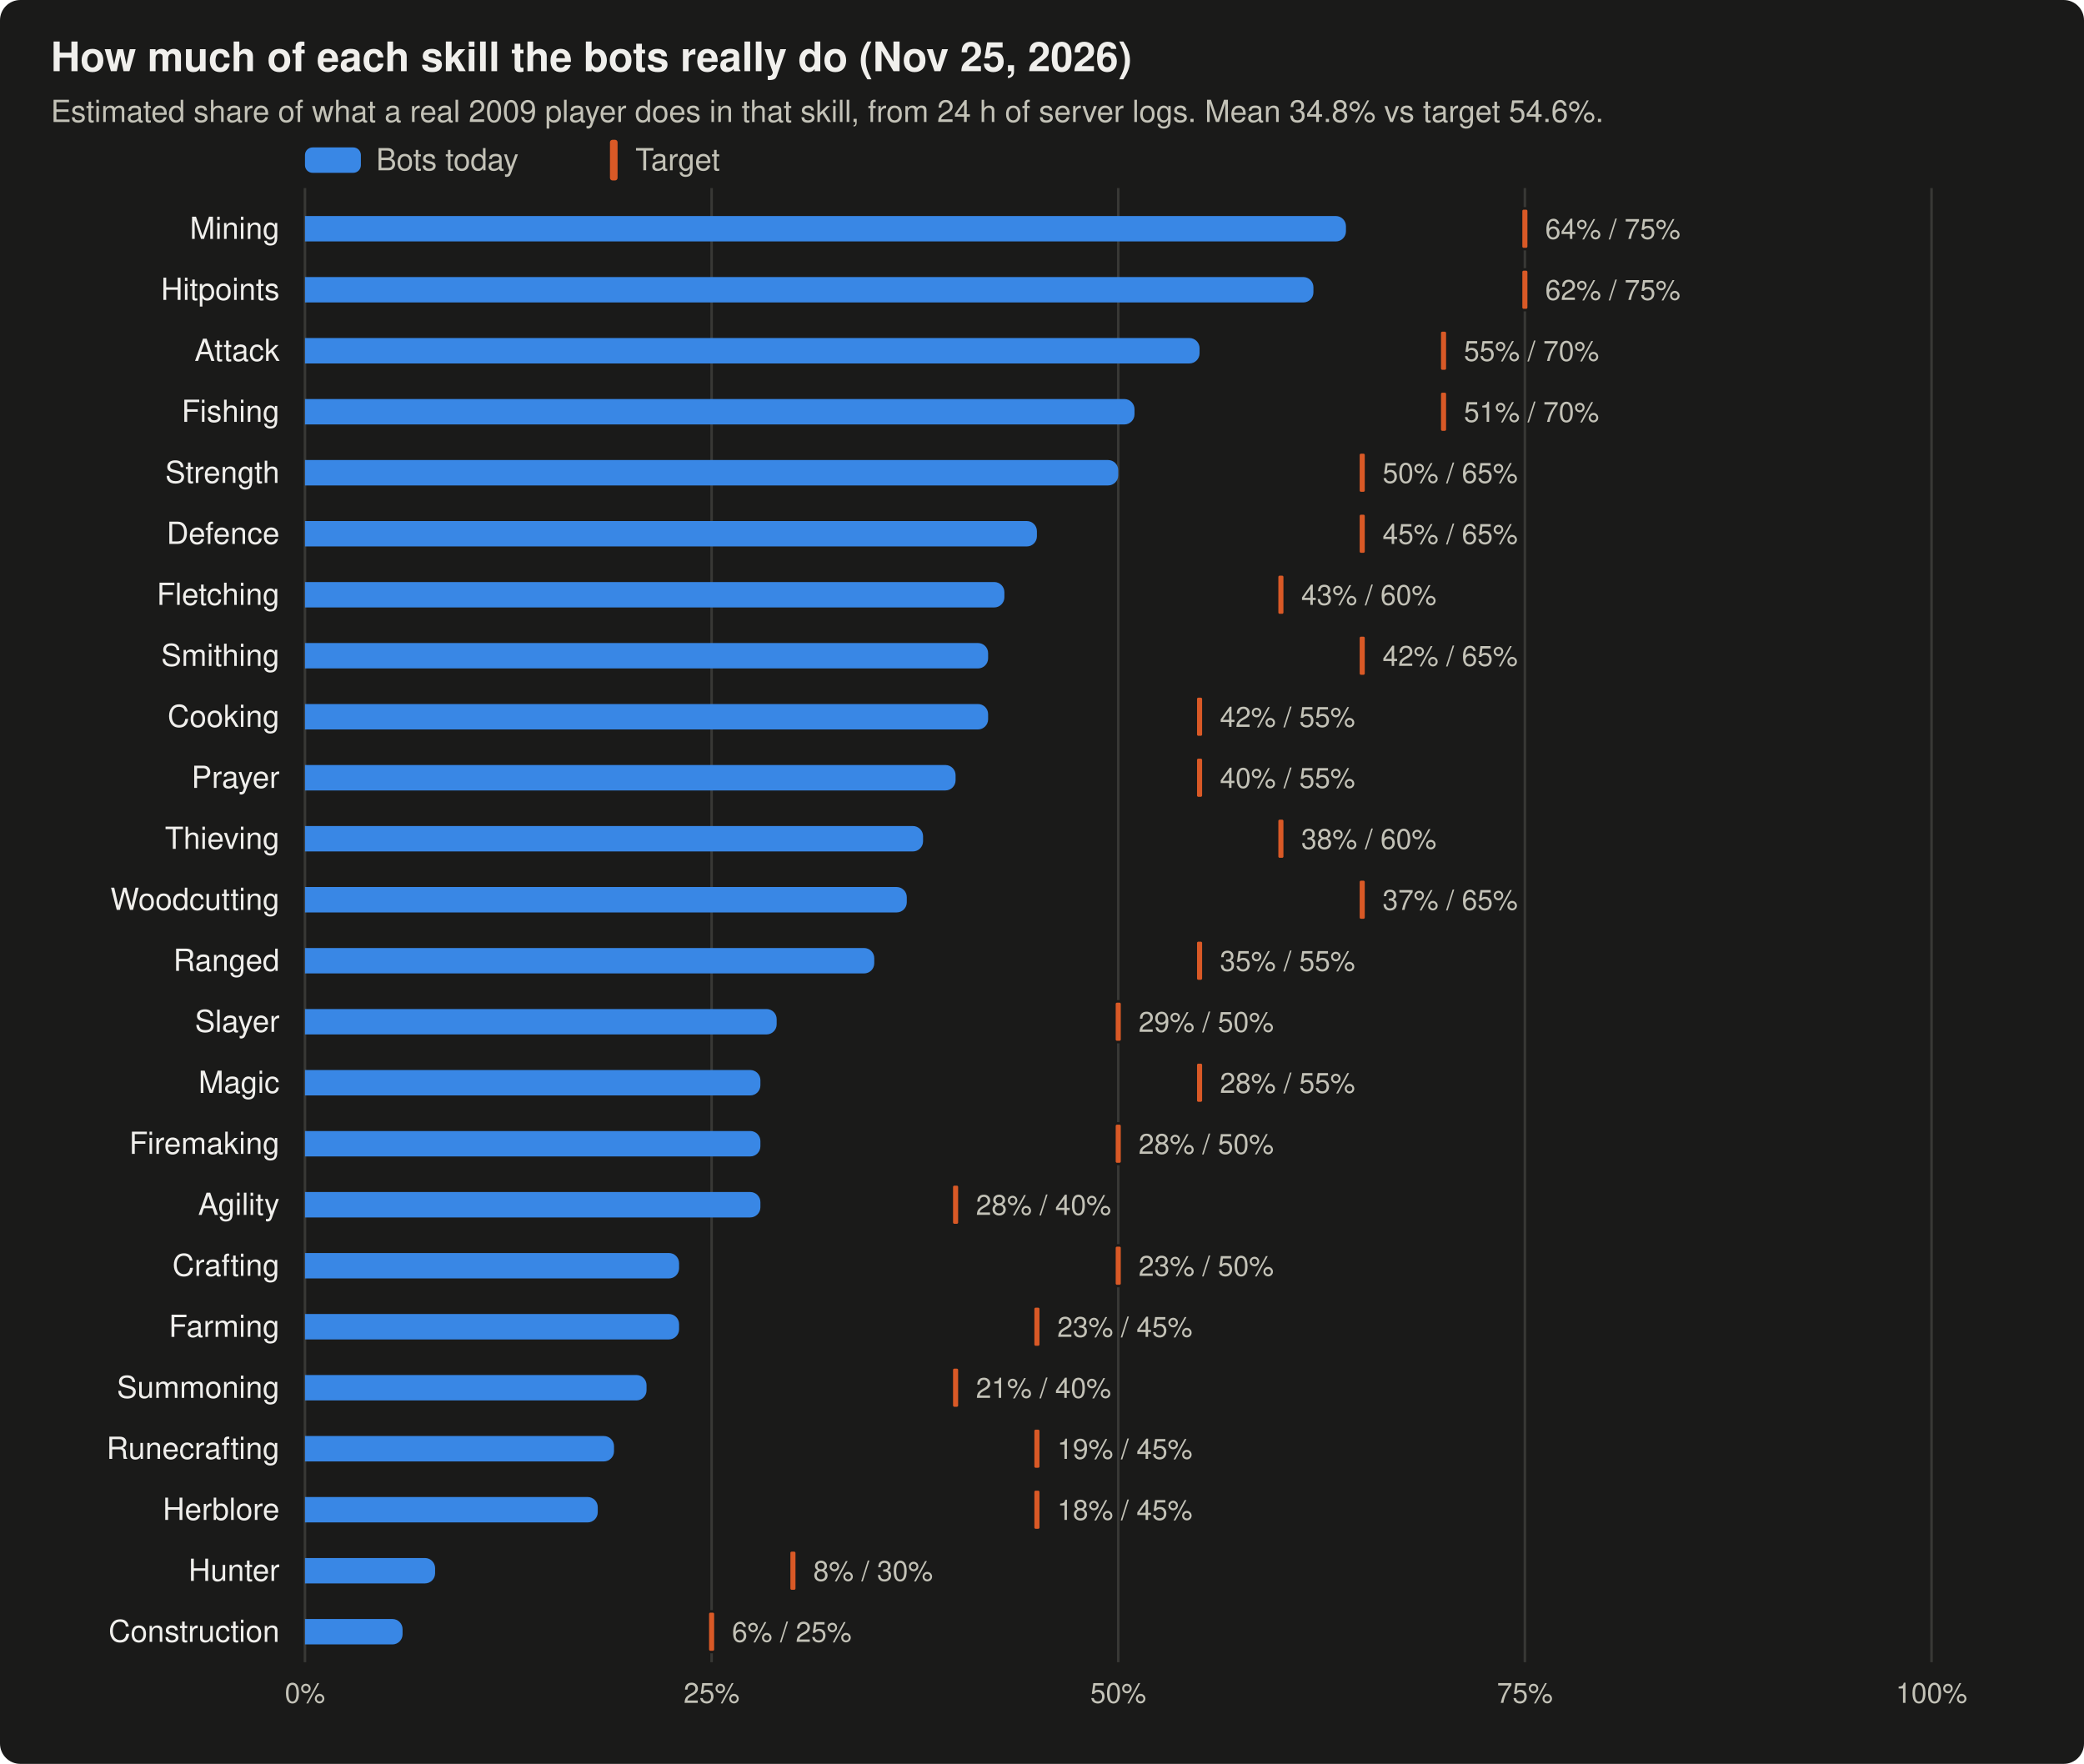
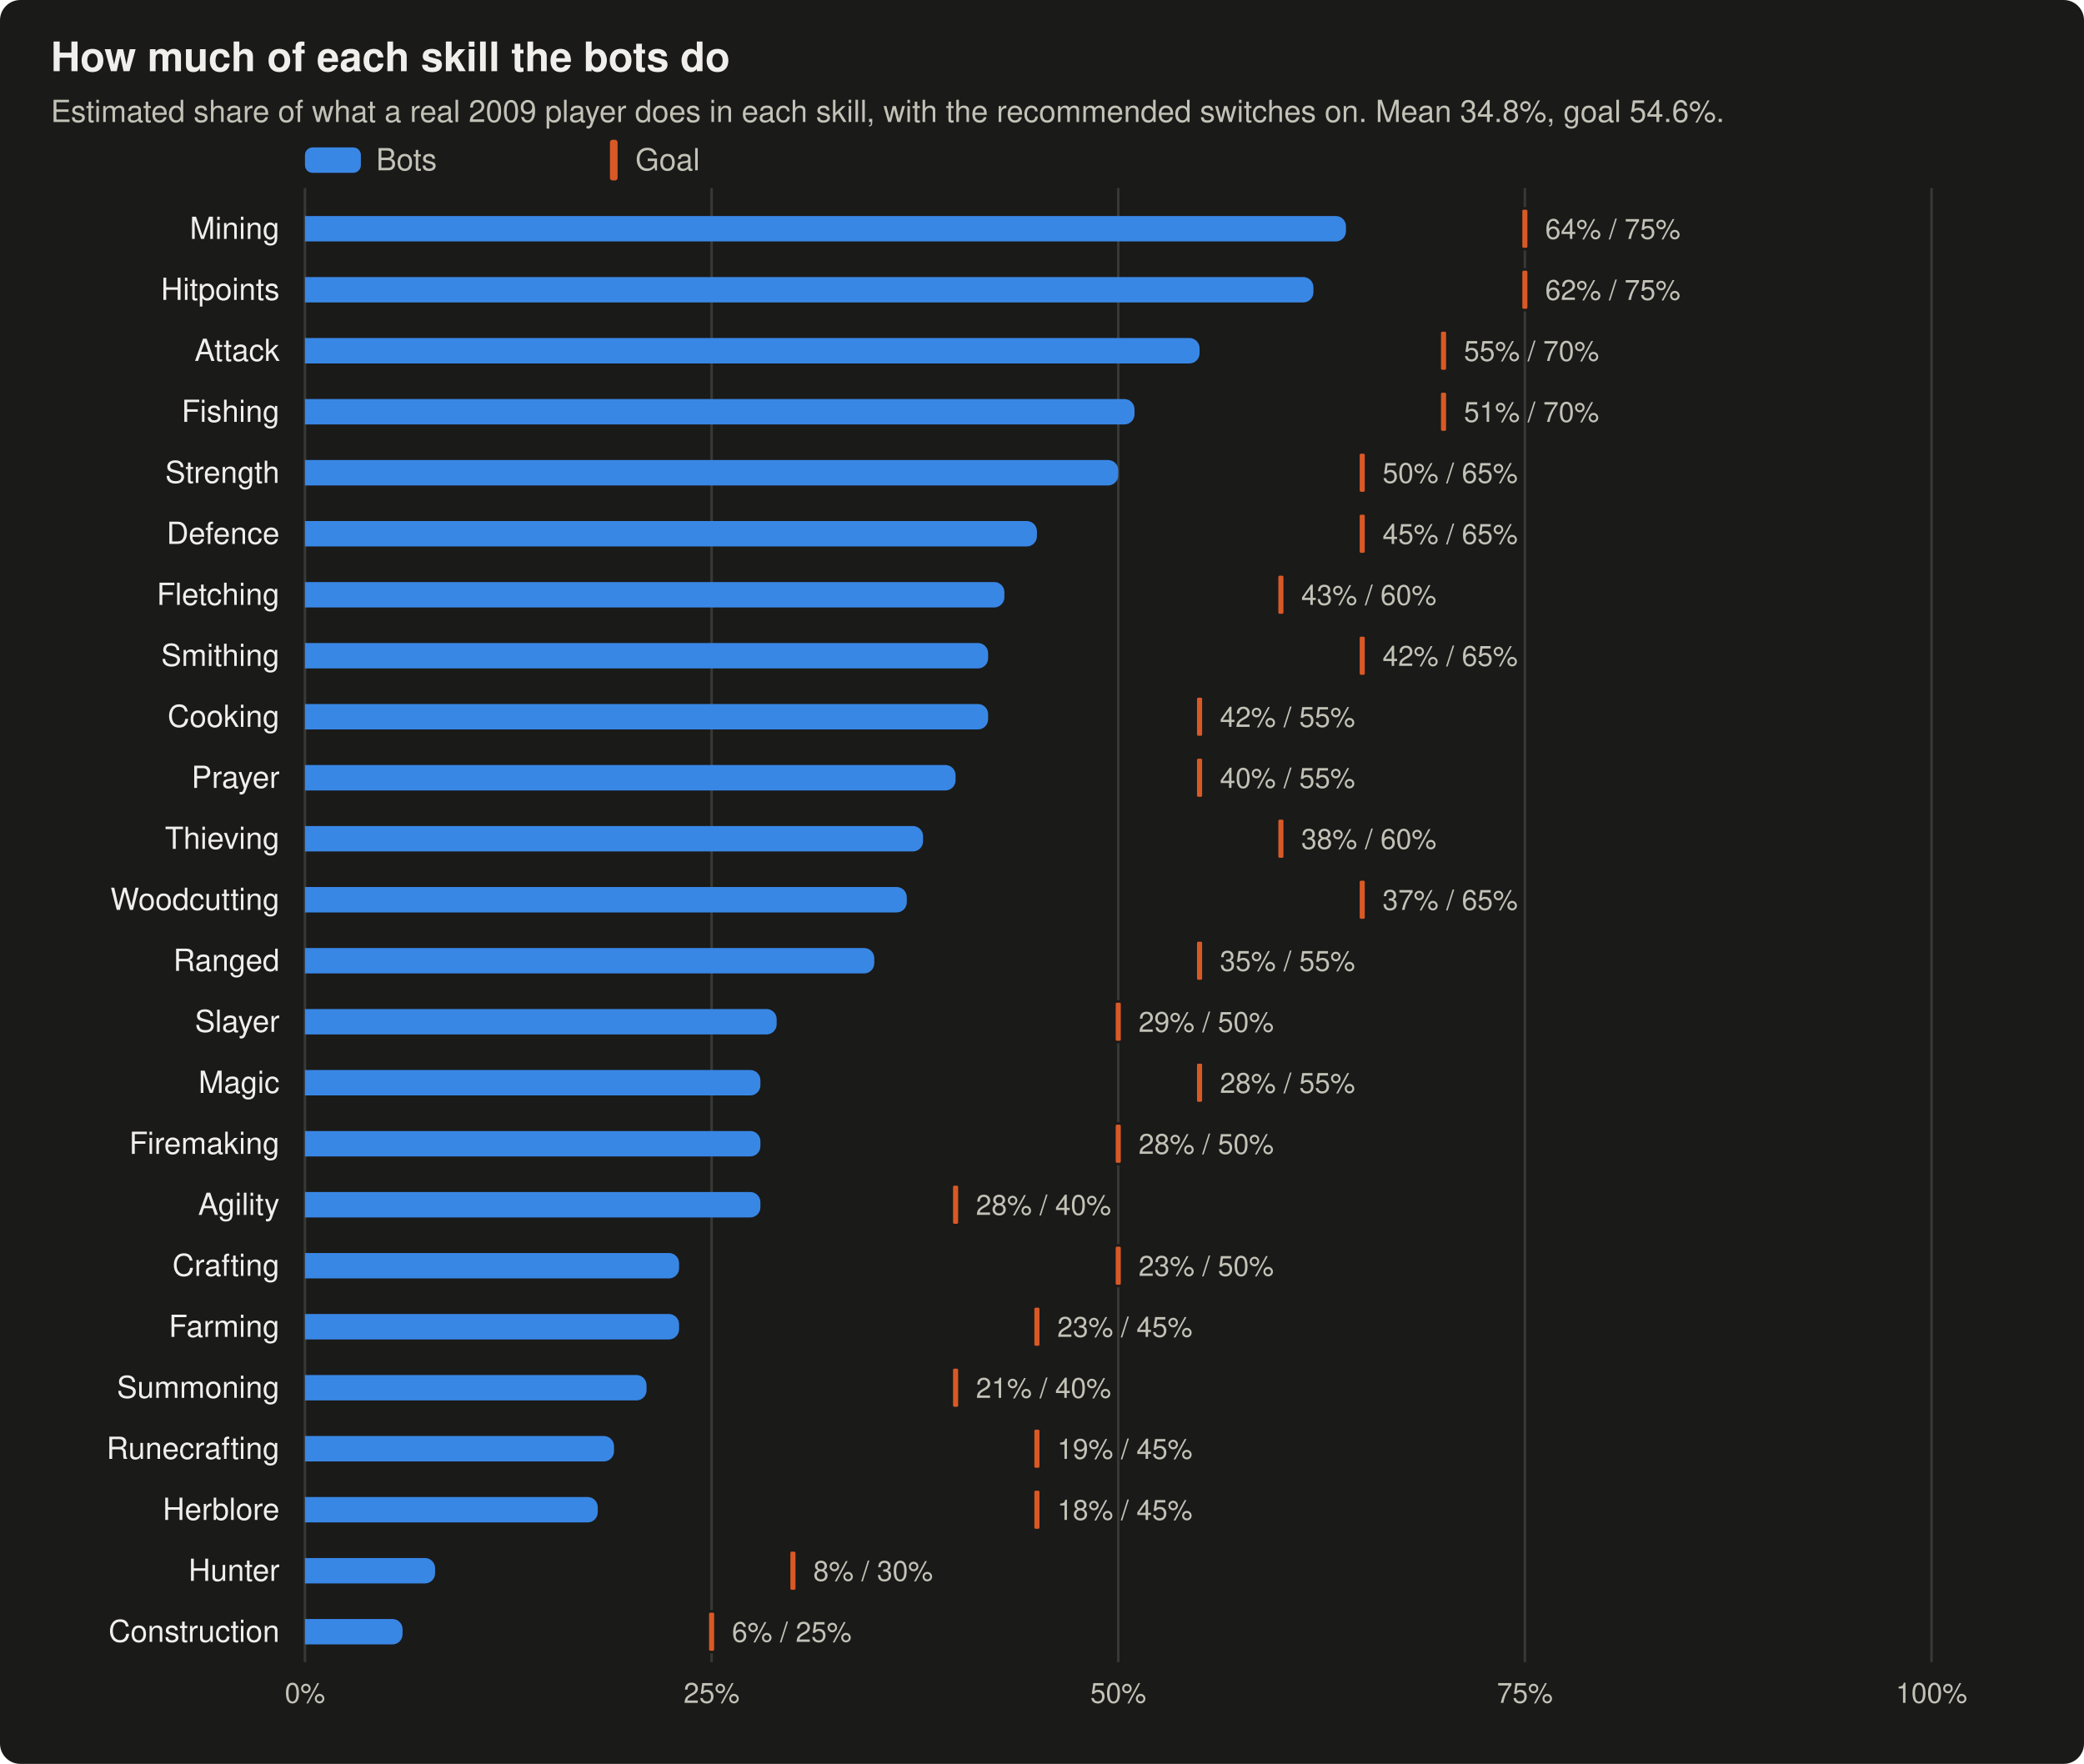
<svg xmlns="http://www.w3.org/2000/svg" width="820" height="694" viewBox="0 0 820 694" font-family="-apple-system,Segoe UI,Helvetica,Arial,sans-serif">
  <rect width="820" height="694" rx="8" fill="#1a1a19" />
-   <text x="20" y="28" font-size="16" font-weight="600" fill="#f0efec">How much of each skill the bots really do (Nov 25, 2026)</text>
-   <text x="20" y="48" font-size="12" fill="#c3c2b7">Estimated share of what a real 2009 player does in that skill, from 24 h of server logs. Mean 34.8% vs target 54.6%.</text>
+   <text x="20" y="28" font-size="16" font-weight="600" fill="#f0efec">How much of each skill the bots do</text>
+   <text x="20" y="48" font-size="12" fill="#c3c2b7">Estimated share of what a real 2009 player does in each skill, with the recommended switches on. Mean 34.8%, goal 54.6%.</text>
  <rect x="120" y="58" width="22" height="10" rx="3" fill="#3987e5" />
-   <text x="148" y="67" font-size="12" fill="#c3c2b7">Bots today</text>
+   <text x="148" y="67" font-size="12" fill="#c3c2b7">Bots</text>
  <rect x="240" y="55" width="3" height="16" rx="1" fill="#d95926" />
-   <text x="250" y="67" font-size="12" fill="#c3c2b7">Target</text>
+   <text x="250" y="67" font-size="12" fill="#c3c2b7">Goal</text>
  <line x1="120.0" y1="74" x2="120.0" y2="654" stroke="#383835" stroke-width="1" />
  <text x="120.0" y="670" font-size="11" fill="#c3c2b7" text-anchor="middle">0%</text>
  <line x1="280.0" y1="74" x2="280.0" y2="654" stroke="#383835" stroke-width="1" />
  <text x="280.0" y="670" font-size="11" fill="#c3c2b7" text-anchor="middle">25%</text>
  <line x1="440.0" y1="74" x2="440.0" y2="654" stroke="#383835" stroke-width="1" />
  <text x="440.0" y="670" font-size="11" fill="#c3c2b7" text-anchor="middle">50%</text>
  <line x1="600.0" y1="74" x2="600.0" y2="654" stroke="#383835" stroke-width="1" />
  <text x="600.0" y="670" font-size="11" fill="#c3c2b7" text-anchor="middle">75%</text>
  <line x1="760.0" y1="74" x2="760.0" y2="654" stroke="#383835" stroke-width="1" />
  <text x="760.0" y="670" font-size="11" fill="#c3c2b7" text-anchor="middle">100%</text>
  <g>
    <text x="110" y="94.0" font-size="12" fill="#f0efec" text-anchor="end">Mining</text>
    <path d="M120,85.0 h405.6 a4,4 0 0 1 4,4 v2 a4,4 0 0 1 -4,4 h-405.6 z" fill="#3987e5" />
    <rect x="598.5" y="82.0" width="3" height="16" rx="1" fill="#d95926" stroke="#1a1a19" stroke-width="1" />
    <text x="608.0" y="94.0" font-size="11" fill="#c3c2b7">64% / 75%</text>
  </g>
  <g>
    <text x="110" y="118.0" font-size="12" fill="#f0efec" text-anchor="end">Hitpoints</text>
    <path d="M120,109.0 h392.8 a4,4 0 0 1 4,4 v2 a4,4 0 0 1 -4,4 h-392.8 z" fill="#3987e5" />
    <rect x="598.5" y="106.0" width="3" height="16" rx="1" fill="#d95926" stroke="#1a1a19" stroke-width="1" />
    <text x="608.0" y="118.0" font-size="11" fill="#c3c2b7">62% / 75%</text>
  </g>
  <g>
    <text x="110" y="142.0" font-size="12" fill="#f0efec" text-anchor="end">Attack</text>
    <path d="M120,133.0 h348.0 a4,4 0 0 1 4,4 v2 a4,4 0 0 1 -4,4 h-348.0 z" fill="#3987e5" />
    <rect x="566.5" y="130.0" width="3" height="16" rx="1" fill="#d95926" stroke="#1a1a19" stroke-width="1" />
    <text x="576.0" y="142.0" font-size="11" fill="#c3c2b7">55% / 70%</text>
  </g>
  <g>
    <text x="110" y="166.0" font-size="12" fill="#f0efec" text-anchor="end">Fishing</text>
    <path d="M120,157.0 h322.4 a4,4 0 0 1 4,4 v2 a4,4 0 0 1 -4,4 h-322.4 z" fill="#3987e5" />
    <rect x="566.5" y="154.0" width="3" height="16" rx="1" fill="#d95926" stroke="#1a1a19" stroke-width="1" />
    <text x="576.0" y="166.0" font-size="11" fill="#c3c2b7">51% / 70%</text>
  </g>
  <g>
    <text x="110" y="190.0" font-size="12" fill="#f0efec" text-anchor="end">Strength</text>
    <path d="M120,181.0 h316.0 a4,4 0 0 1 4,4 v2 a4,4 0 0 1 -4,4 h-316.0 z" fill="#3987e5" />
    <rect x="534.5" y="178.0" width="3" height="16" rx="1" fill="#d95926" stroke="#1a1a19" stroke-width="1" />
    <text x="544.0" y="190.0" font-size="11" fill="#c3c2b7">50% / 65%</text>
  </g>
  <g>
    <text x="110" y="214.0" font-size="12" fill="#f0efec" text-anchor="end">Defence</text>
    <path d="M120,205.0 h284.0 a4,4 0 0 1 4,4 v2 a4,4 0 0 1 -4,4 h-284.0 z" fill="#3987e5" />
    <rect x="534.5" y="202.0" width="3" height="16" rx="1" fill="#d95926" stroke="#1a1a19" stroke-width="1" />
    <text x="544.0" y="214.0" font-size="11" fill="#c3c2b7">45% / 65%</text>
  </g>
  <g>
    <text x="110" y="238.0" font-size="12" fill="#f0efec" text-anchor="end">Fletching</text>
    <path d="M120,229.0 h271.2 a4,4 0 0 1 4,4 v2 a4,4 0 0 1 -4,4 h-271.2 z" fill="#3987e5" />
    <rect x="502.5" y="226.0" width="3" height="16" rx="1" fill="#d95926" stroke="#1a1a19" stroke-width="1" />
    <text x="512.0" y="238.0" font-size="11" fill="#c3c2b7">43% / 60%</text>
  </g>
  <g>
    <text x="110" y="262.0" font-size="12" fill="#f0efec" text-anchor="end">Smithing</text>
    <path d="M120,253.0 h264.8 a4,4 0 0 1 4,4 v2 a4,4 0 0 1 -4,4 h-264.8 z" fill="#3987e5" />
    <rect x="534.5" y="250.0" width="3" height="16" rx="1" fill="#d95926" stroke="#1a1a19" stroke-width="1" />
    <text x="544.0" y="262.0" font-size="11" fill="#c3c2b7">42% / 65%</text>
  </g>
  <g>
    <text x="110" y="286.0" font-size="12" fill="#f0efec" text-anchor="end">Cooking</text>
    <path d="M120,277.0 h264.8 a4,4 0 0 1 4,4 v2 a4,4 0 0 1 -4,4 h-264.8 z" fill="#3987e5" />
    <rect x="470.5" y="274.0" width="3" height="16" rx="1" fill="#d95926" stroke="#1a1a19" stroke-width="1" />
    <text x="480.0" y="286.0" font-size="11" fill="#c3c2b7">42% / 55%</text>
  </g>
  <g>
    <text x="110" y="310.0" font-size="12" fill="#f0efec" text-anchor="end">Prayer</text>
    <path d="M120,301.0 h252.0 a4,4 0 0 1 4,4 v2 a4,4 0 0 1 -4,4 h-252.0 z" fill="#3987e5" />
    <rect x="470.5" y="298.0" width="3" height="16" rx="1" fill="#d95926" stroke="#1a1a19" stroke-width="1" />
    <text x="480.0" y="310.0" font-size="11" fill="#c3c2b7">40% / 55%</text>
  </g>
  <g>
    <text x="110" y="334.0" font-size="12" fill="#f0efec" text-anchor="end">Thieving</text>
    <path d="M120,325.0 h239.2 a4,4 0 0 1 4,4 v2 a4,4 0 0 1 -4,4 h-239.2 z" fill="#3987e5" />
    <rect x="502.5" y="322.0" width="3" height="16" rx="1" fill="#d95926" stroke="#1a1a19" stroke-width="1" />
    <text x="512.0" y="334.0" font-size="11" fill="#c3c2b7">38% / 60%</text>
  </g>
  <g>
    <text x="110" y="358.0" font-size="12" fill="#f0efec" text-anchor="end">Woodcutting</text>
    <path d="M120,349.0 h232.8 a4,4 0 0 1 4,4 v2 a4,4 0 0 1 -4,4 h-232.8 z" fill="#3987e5" />
    <rect x="534.5" y="346.0" width="3" height="16" rx="1" fill="#d95926" stroke="#1a1a19" stroke-width="1" />
    <text x="544.0" y="358.0" font-size="11" fill="#c3c2b7">37% / 65%</text>
  </g>
  <g>
    <text x="110" y="382.0" font-size="12" fill="#f0efec" text-anchor="end">Ranged</text>
    <path d="M120,373.0 h220.0 a4,4 0 0 1 4,4 v2 a4,4 0 0 1 -4,4 h-220.0 z" fill="#3987e5" />
    <rect x="470.5" y="370.0" width="3" height="16" rx="1" fill="#d95926" stroke="#1a1a19" stroke-width="1" />
    <text x="480.0" y="382.0" font-size="11" fill="#c3c2b7">35% / 55%</text>
  </g>
  <g>
    <text x="110" y="406.0" font-size="12" fill="#f0efec" text-anchor="end">Slayer</text>
    <path d="M120,397.0 h181.6 a4,4 0 0 1 4,4 v2 a4,4 0 0 1 -4,4 h-181.6 z" fill="#3987e5" />
    <rect x="438.5" y="394.0" width="3" height="16" rx="1" fill="#d95926" stroke="#1a1a19" stroke-width="1" />
    <text x="448.0" y="406.0" font-size="11" fill="#c3c2b7">29% / 50%</text>
  </g>
  <g>
    <text x="110" y="430.0" font-size="12" fill="#f0efec" text-anchor="end">Magic</text>
    <path d="M120,421.0 h175.2 a4,4 0 0 1 4,4 v2 a4,4 0 0 1 -4,4 h-175.2 z" fill="#3987e5" />
    <rect x="470.5" y="418.0" width="3" height="16" rx="1" fill="#d95926" stroke="#1a1a19" stroke-width="1" />
    <text x="480.0" y="430.0" font-size="11" fill="#c3c2b7">28% / 55%</text>
  </g>
  <g>
    <text x="110" y="454.0" font-size="12" fill="#f0efec" text-anchor="end">Firemaking</text>
    <path d="M120,445.0 h175.2 a4,4 0 0 1 4,4 v2 a4,4 0 0 1 -4,4 h-175.2 z" fill="#3987e5" />
    <rect x="438.5" y="442.0" width="3" height="16" rx="1" fill="#d95926" stroke="#1a1a19" stroke-width="1" />
    <text x="448.0" y="454.0" font-size="11" fill="#c3c2b7">28% / 50%</text>
  </g>
  <g>
    <text x="110" y="478.0" font-size="12" fill="#f0efec" text-anchor="end">Agility</text>
    <path d="M120,469.0 h175.2 a4,4 0 0 1 4,4 v2 a4,4 0 0 1 -4,4 h-175.2 z" fill="#3987e5" />
    <rect x="374.5" y="466.0" width="3" height="16" rx="1" fill="#d95926" stroke="#1a1a19" stroke-width="1" />
    <text x="384.0" y="478.0" font-size="11" fill="#c3c2b7">28% / 40%</text>
  </g>
  <g>
    <text x="110" y="502.0" font-size="12" fill="#f0efec" text-anchor="end">Crafting</text>
    <path d="M120,493.0 h143.2 a4,4 0 0 1 4,4 v2 a4,4 0 0 1 -4,4 h-143.2 z" fill="#3987e5" />
    <rect x="438.5" y="490.0" width="3" height="16" rx="1" fill="#d95926" stroke="#1a1a19" stroke-width="1" />
    <text x="448.0" y="502.0" font-size="11" fill="#c3c2b7">23% / 50%</text>
  </g>
  <g>
    <text x="110" y="526.0" font-size="12" fill="#f0efec" text-anchor="end">Farming</text>
    <path d="M120,517.0 h143.2 a4,4 0 0 1 4,4 v2 a4,4 0 0 1 -4,4 h-143.2 z" fill="#3987e5" />
    <rect x="406.5" y="514.0" width="3" height="16" rx="1" fill="#d95926" stroke="#1a1a19" stroke-width="1" />
    <text x="416.0" y="526.0" font-size="11" fill="#c3c2b7">23% / 45%</text>
  </g>
  <g>
    <text x="110" y="550.0" font-size="12" fill="#f0efec" text-anchor="end">Summoning</text>
    <path d="M120,541.0 h130.4 a4,4 0 0 1 4,4 v2 a4,4 0 0 1 -4,4 h-130.4 z" fill="#3987e5" />
    <rect x="374.5" y="538.0" width="3" height="16" rx="1" fill="#d95926" stroke="#1a1a19" stroke-width="1" />
    <text x="384.0" y="550.0" font-size="11" fill="#c3c2b7">21% / 40%</text>
  </g>
  <g>
    <text x="110" y="574.0" font-size="12" fill="#f0efec" text-anchor="end">Runecrafting</text>
    <path d="M120,565.0 h117.6 a4,4 0 0 1 4,4 v2 a4,4 0 0 1 -4,4 h-117.6 z" fill="#3987e5" />
    <rect x="406.5" y="562.0" width="3" height="16" rx="1" fill="#d95926" stroke="#1a1a19" stroke-width="1" />
    <text x="416.0" y="574.0" font-size="11" fill="#c3c2b7">19% / 45%</text>
  </g>
  <g>
    <text x="110" y="598.0" font-size="12" fill="#f0efec" text-anchor="end">Herblore</text>
    <path d="M120,589.0 h111.2 a4,4 0 0 1 4,4 v2 a4,4 0 0 1 -4,4 h-111.2 z" fill="#3987e5" />
    <rect x="406.5" y="586.0" width="3" height="16" rx="1" fill="#d95926" stroke="#1a1a19" stroke-width="1" />
    <text x="416.0" y="598.0" font-size="11" fill="#c3c2b7">18% / 45%</text>
  </g>
  <g>
    <text x="110" y="622.0" font-size="12" fill="#f0efec" text-anchor="end">Hunter</text>
    <path d="M120,613.0 h47.2 a4,4 0 0 1 4,4 v2 a4,4 0 0 1 -4,4 h-47.2 z" fill="#3987e5" />
    <rect x="310.5" y="610.0" width="3" height="16" rx="1" fill="#d95926" stroke="#1a1a19" stroke-width="1" />
    <text x="320.0" y="622.0" font-size="11" fill="#c3c2b7">8% / 30%</text>
  </g>
  <g>
    <text x="110" y="646.0" font-size="12" fill="#f0efec" text-anchor="end">Construction</text>
    <path d="M120,637.0 h34.4 a4,4 0 0 1 4,4 v2 a4,4 0 0 1 -4,4 h-34.4 z" fill="#3987e5" />
    <rect x="278.5" y="634.0" width="3" height="16" rx="1" fill="#d95926" stroke="#1a1a19" stroke-width="1" />
    <text x="288.0" y="646.0" font-size="11" fill="#c3c2b7">6% / 25%</text>
  </g>
</svg>
